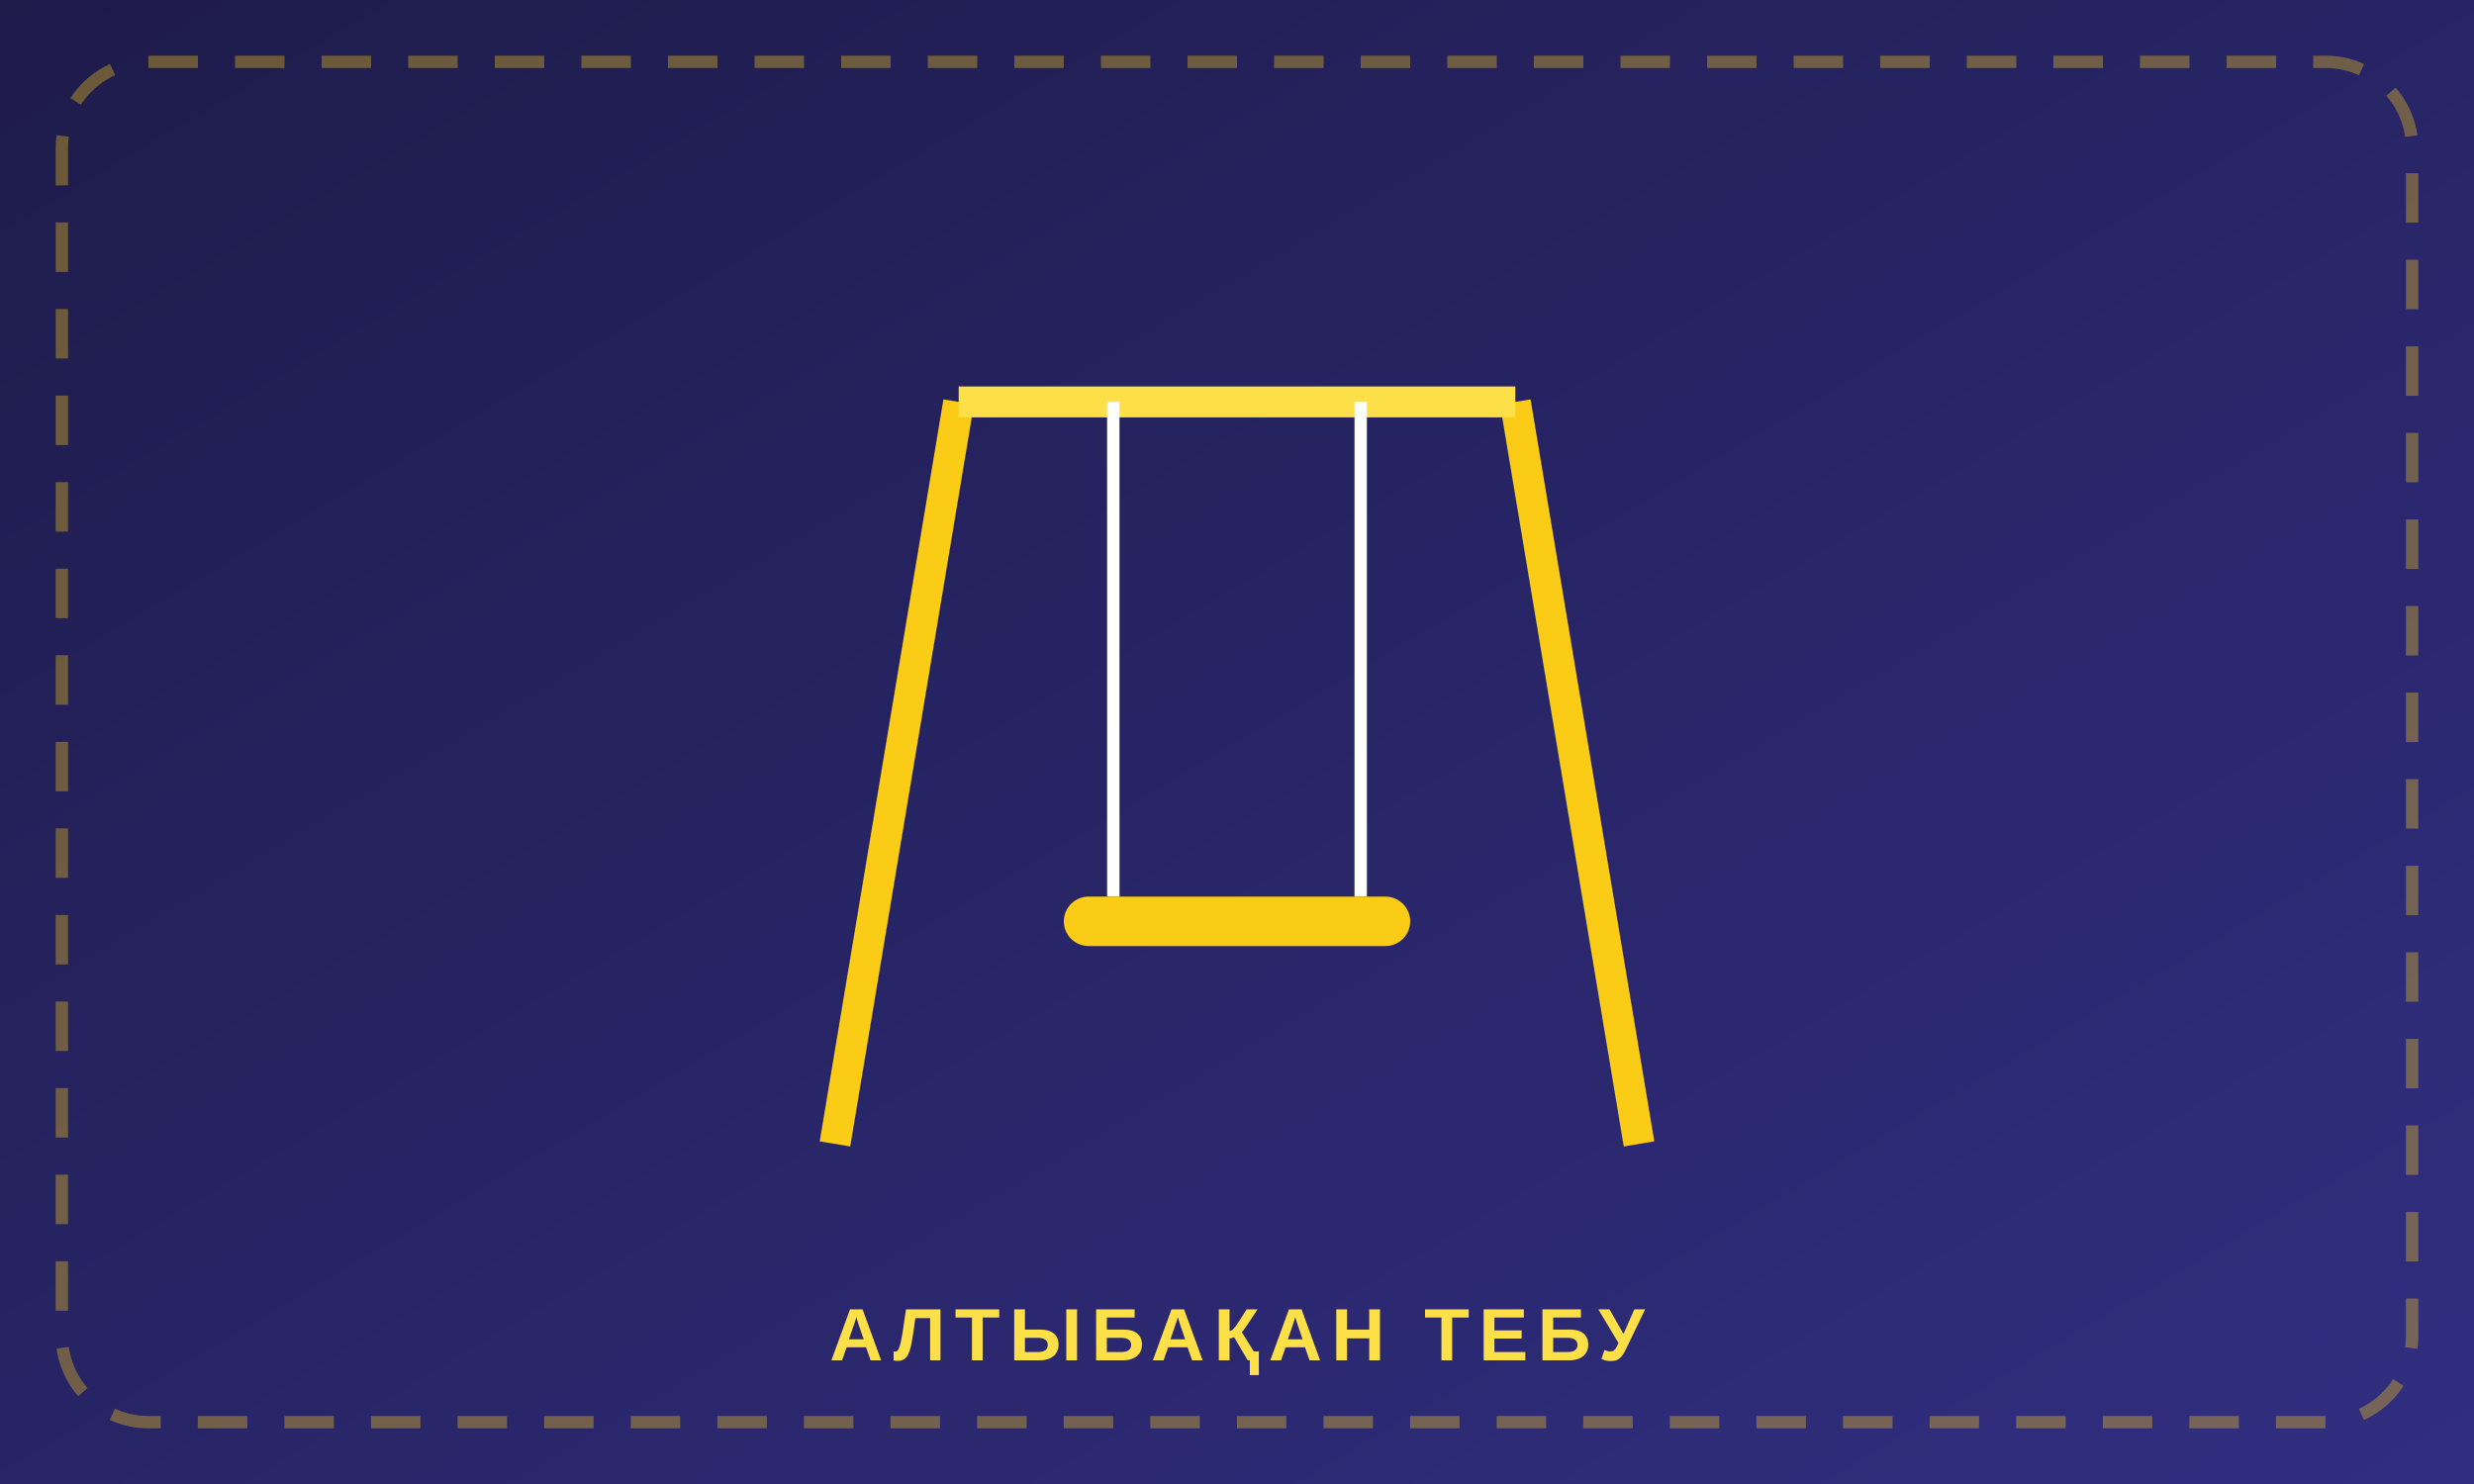
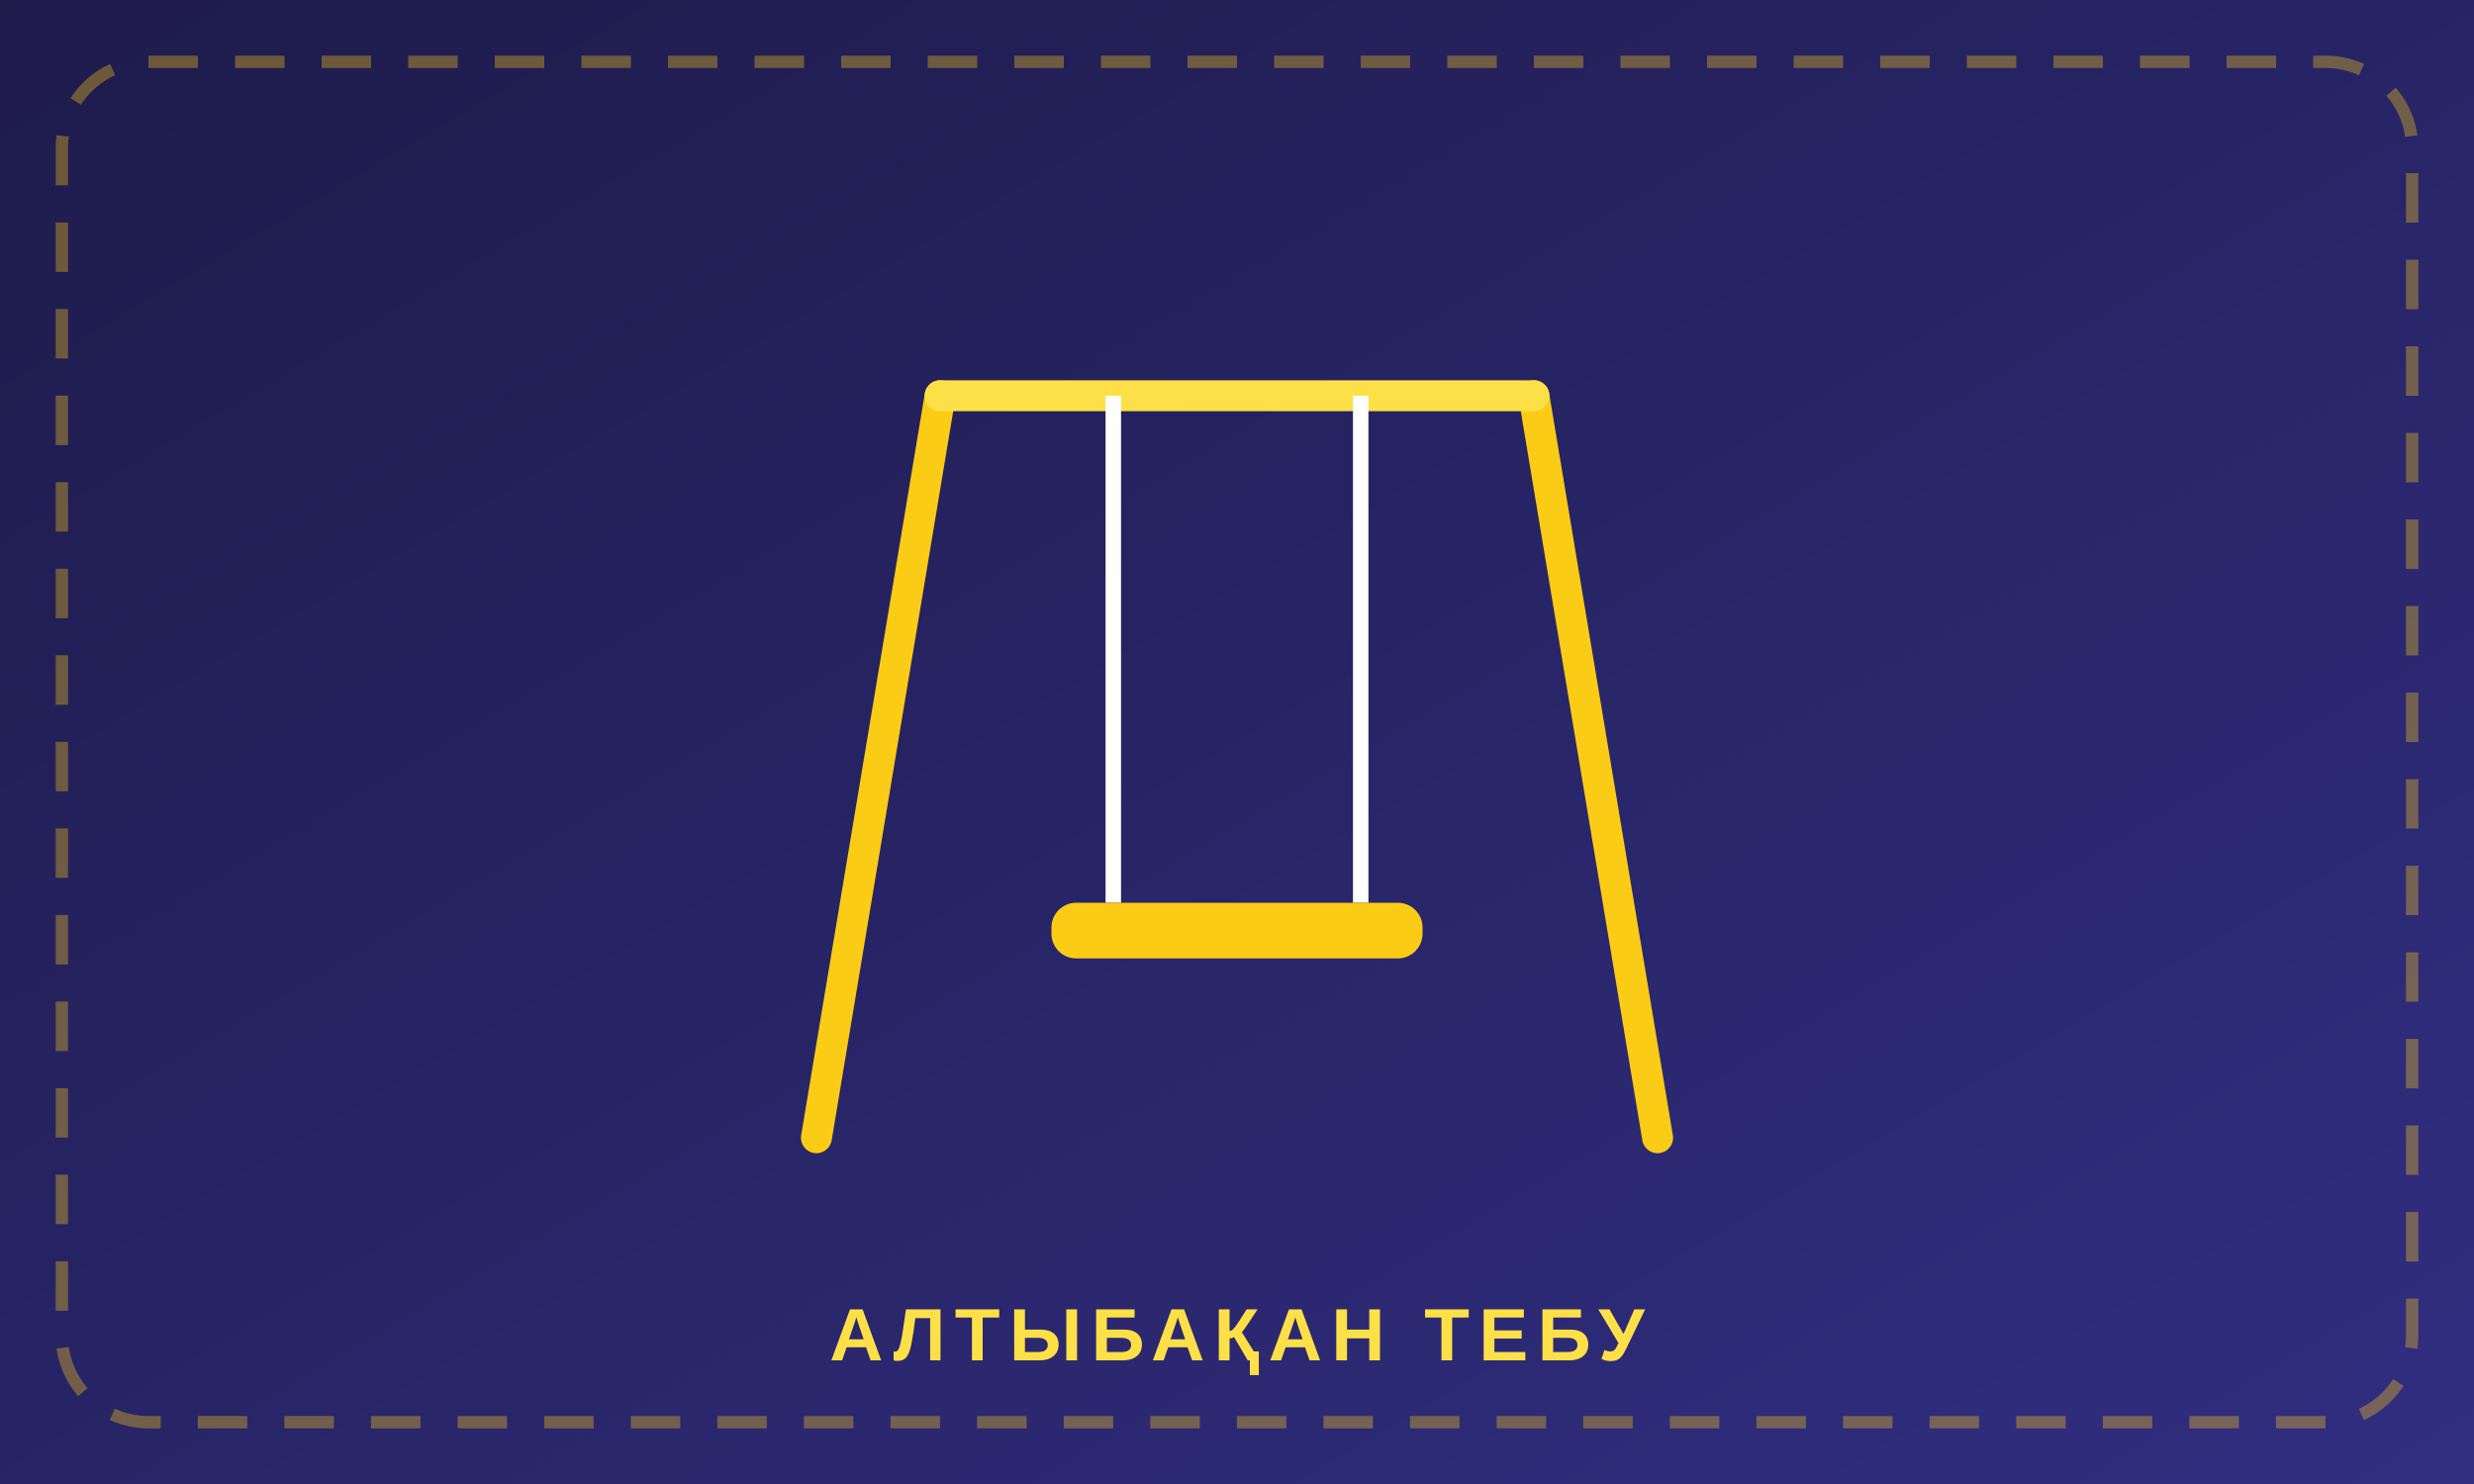
<svg xmlns="http://www.w3.org/2000/svg" viewBox="0 0 400 240" width="400" height="240">
  <defs>
    <linearGradient id="g_altybaqan" x1="0" y1="0" x2="1" y2="1">
      <stop offset="0%" stop-color="#1e1b4b" />
      <stop offset="100%" stop-color="#312e81" />
    </linearGradient>
  </defs>
  <rect width="400" height="240" fill="url(#g_altybaqan)" />
  <rect x="10" y="10" width="380" height="220" rx="14" fill="none" stroke="#facc15" stroke-opacity="0.35" stroke-width="2" stroke-dasharray="8 6" />
-   <line x1="155" y1="65" x2="135" y2="185" stroke="#facc15" stroke-width="5" />
-   <line x1="245" y1="65" x2="265" y2="185" stroke="#facc15" stroke-width="5" />
-   <line x1="155" y1="65" x2="245" y2="65" stroke="#fde047" stroke-width="5" />
-   <line x1="180" y1="65" x2="180" y2="145" stroke="#fff" stroke-width="2" />
-   <line x1="220" y1="65" x2="220" y2="145" stroke="#fff" stroke-width="2" />
-   <rect x="172" y="145" width="56" height="8" rx="4" fill="#facc15" />
+   <line x1="152" y1="64" x2="132" y2="184" stroke="#facc15" stroke-width="5" stroke-linecap="round" />
+   <line x1="248" y1="64" x2="268" y2="184" stroke="#facc15" stroke-width="5" stroke-linecap="round" />
+   <line x1="152" y1="64" x2="248" y2="64" stroke="#fde047" stroke-width="5" stroke-linecap="round" />
+   <line x1="180" y1="64" x2="180" y2="146" stroke="#ffffff" stroke-width="2.5" />
+   <line x1="220" y1="64" x2="220" y2="146" stroke="#ffffff" stroke-width="2.5" />
+   <rect x="170" y="146" width="60" height="9" rx="4" fill="#facc15" />
  <text x="200" y="220" fill="#fde047" font-family="Arial, sans-serif" font-size="12" font-weight="bold" letter-spacing="1.5" text-anchor="middle">АЛТЫБАҚАН ТЕБУ</text>
</svg>
